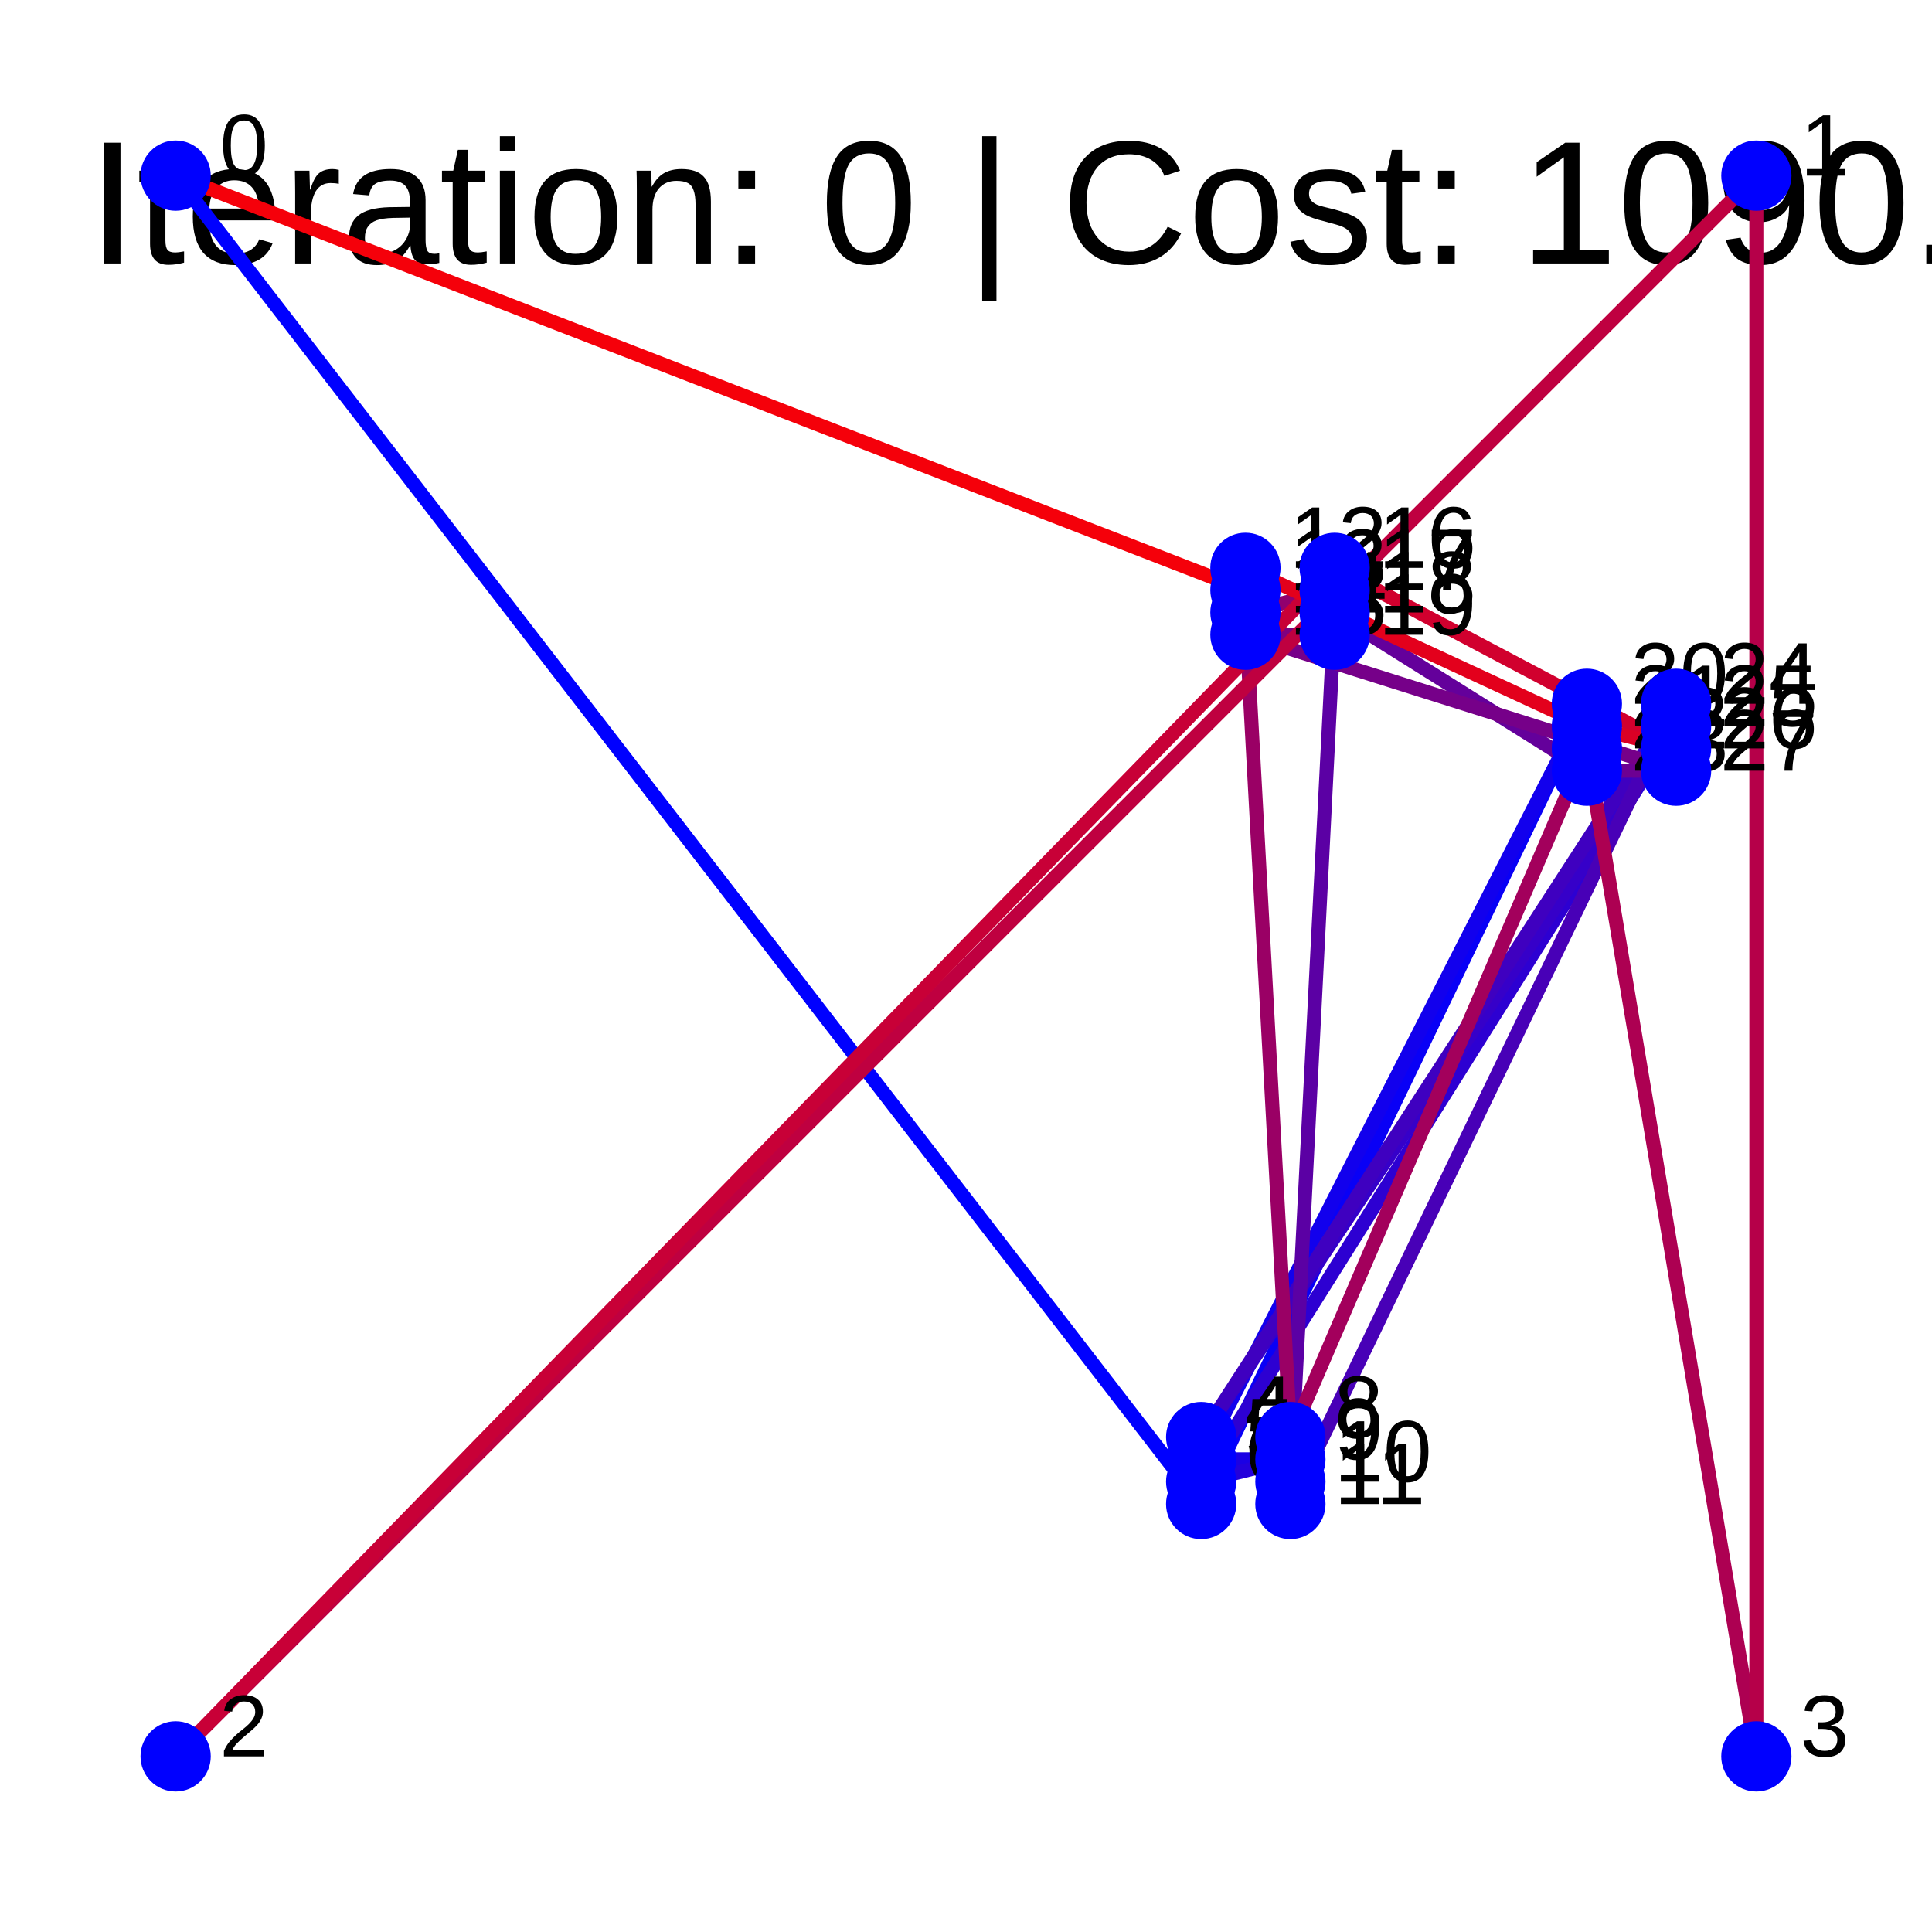
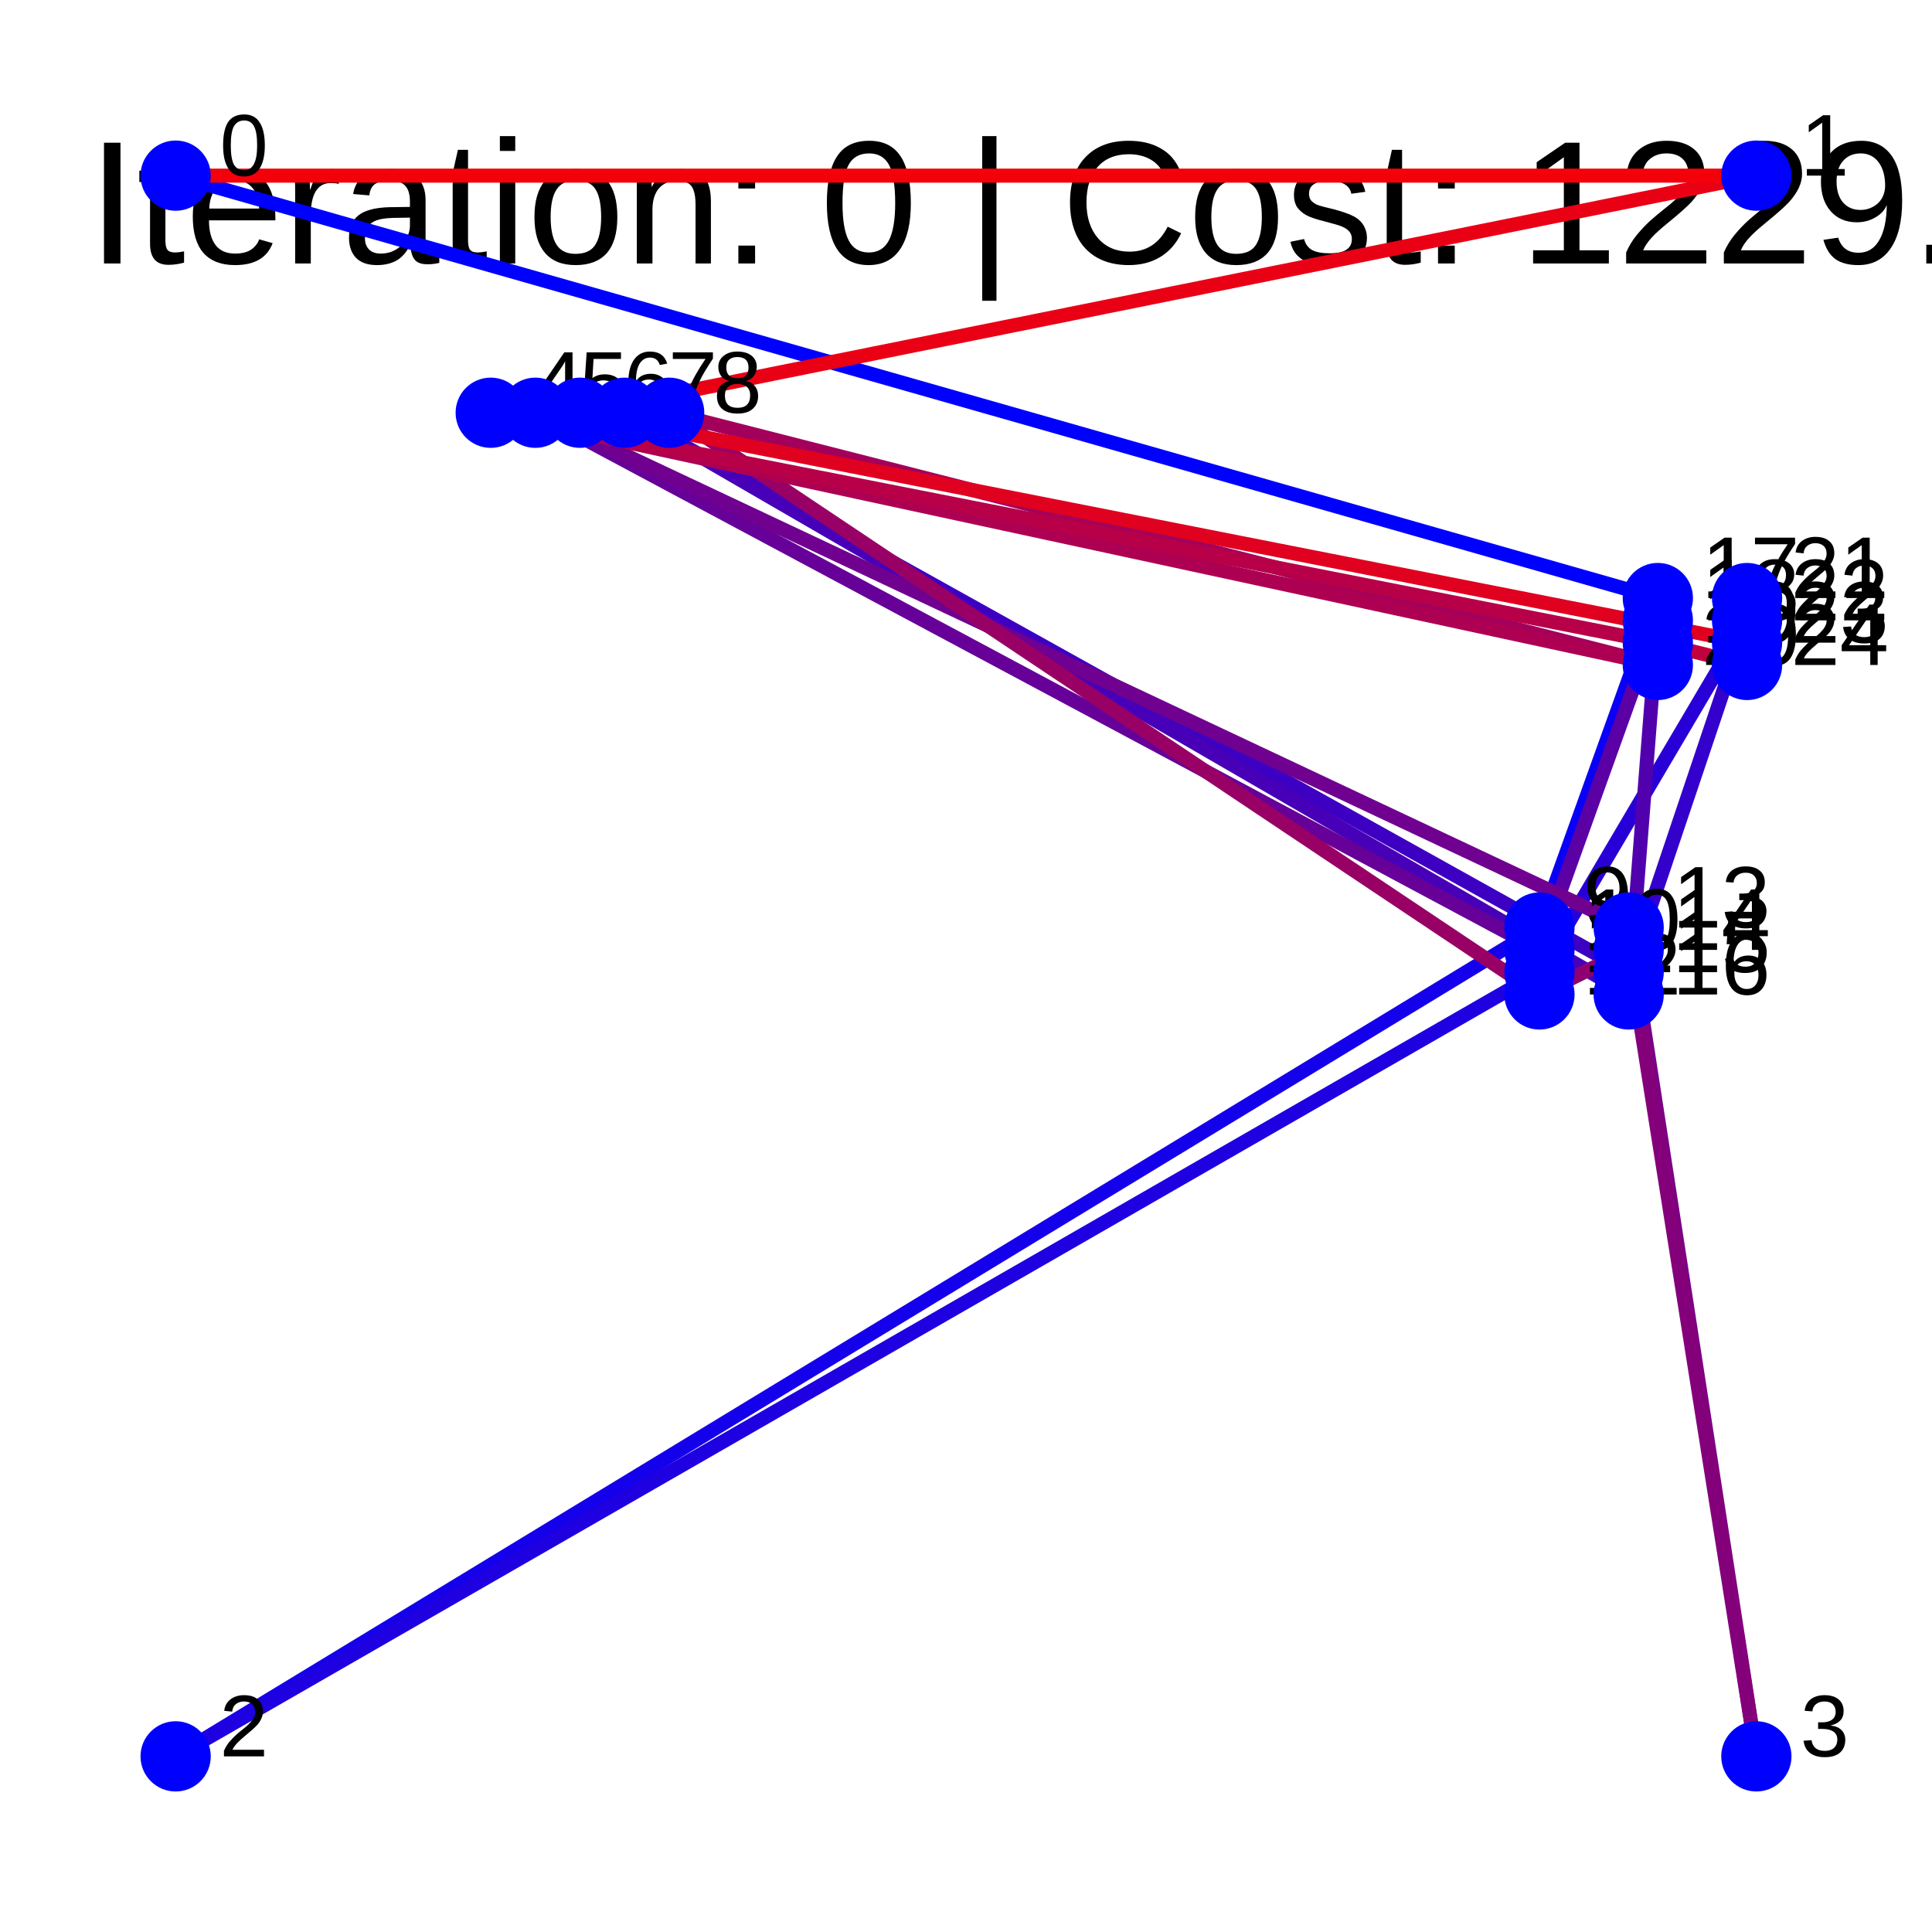
<svg xmlns="http://www.w3.org/2000/svg" viewBox="-5 -5 110 110">
  <rect x="-5" y="-5" width="110" height="110" fill="white" />
-   <text x="0" y="10" font-family="Arial" font-size="10" fill="black">Iteration: 0 | Cost: 1090.87</text>
+   <text x="0" y="10" font-family="Arial" font-size="10" fill="black">Iteration: 0 | Cost: 1229.89</text>
  <g>
-     <line x1="5.00" y1="5.00" x2="63.39" y2="80.63" stroke="rgb(0,0,255)" stroke-width="0.8" />
-     <line x1="63.39" y1="80.63" x2="85.35" y2="35.07" stroke="rgb(9,0,246)" stroke-width="0.8" />
-     <line x1="85.35" y1="35.07" x2="63.39" y2="78.09" stroke="rgb(18,0,237)" stroke-width="0.8" />
-     <line x1="63.39" y1="78.09" x2="68.47" y2="78.09" stroke="rgb(27,0,228)" stroke-width="0.8" />
-     <line x1="68.47" y1="78.09" x2="63.39" y2="79.36" stroke="rgb(36,0,219)" stroke-width="0.8" />
-     <line x1="63.39" y1="79.36" x2="90.43" y2="36.34" stroke="rgb(45,0,210)" stroke-width="0.8" />
-     <line x1="90.43" y1="36.34" x2="63.39" y2="76.82" stroke="rgb(54,0,201)" stroke-width="0.8" />
-     <line x1="63.39" y1="76.82" x2="90.43" y2="35.07" stroke="rgb(63,0,192)" stroke-width="0.8" />
-     <line x1="90.43" y1="35.07" x2="68.47" y2="80.63" stroke="rgb(72,0,183)" stroke-width="0.8" />
-     <line x1="68.47" y1="80.63" x2="68.47" y2="79.36" stroke="rgb(81,0,174)" stroke-width="0.8" />
-     <line x1="68.47" y1="79.36" x2="70.99" y2="29.87" stroke="rgb(91,0,164)" stroke-width="0.8" />
-     <line x1="70.99" y1="29.87" x2="85.35" y2="38.88" stroke="rgb(100,0,155)" stroke-width="0.8" />
-     <line x1="85.35" y1="38.88" x2="90.43" y2="38.88" stroke="rgb(109,0,146)" stroke-width="0.8" />
-     <line x1="90.43" y1="38.88" x2="65.91" y2="31.14" stroke="rgb(118,0,137)" stroke-width="0.8" />
-     <line x1="65.91" y1="31.14" x2="70.99" y2="31.14" stroke="rgb(127,0,128)" stroke-width="0.8" />
-     <line x1="70.99" y1="31.14" x2="70.99" y2="28.60" stroke="rgb(136,0,119)" stroke-width="0.8" />
-     <line x1="70.99" y1="28.60" x2="65.91" y2="29.87" stroke="rgb(145,0,110)" stroke-width="0.8" />
-     <line x1="65.91" y1="29.87" x2="68.47" y2="76.82" stroke="rgb(154,0,101)" stroke-width="0.8" />
-     <line x1="68.47" y1="76.82" x2="85.35" y2="37.61" stroke="rgb(163,0,92)" stroke-width="0.8" />
-     <line x1="85.35" y1="37.61" x2="95.00" y2="95.00" stroke="rgb(173,0,82)" stroke-width="0.8" />
-     <line x1="95.00" y1="95.00" x2="95.00" y2="5.00" stroke="rgb(182,0,73)" stroke-width="0.8" />
-     <line x1="95.00" y1="5.00" x2="5.00" y2="95.00" stroke="rgb(191,0,64)" stroke-width="0.8" />
-     <line x1="5.00" y1="95.00" x2="70.99" y2="27.33" stroke="rgb(200,0,55)" stroke-width="0.8" />
-     <line x1="70.99" y1="27.33" x2="90.43" y2="37.61" stroke="rgb(209,0,46)" stroke-width="0.8" />
-     <line x1="90.43" y1="37.61" x2="85.35" y2="36.34" stroke="rgb(218,0,37)" stroke-width="0.8" />
-     <line x1="85.35" y1="36.34" x2="65.91" y2="27.33" stroke="rgb(227,0,28)" stroke-width="0.8" />
-     <line x1="65.91" y1="27.33" x2="65.91" y2="28.60" stroke="rgb(236,0,19)" stroke-width="0.8" />
-     <line x1="65.91" y1="28.60" x2="5.00" y2="5.00" stroke="rgb(245,0,10)" stroke-width="0.8" />
+     <line x1="5.00" y1="5.00" x2="89.39" y2="29.05" stroke="rgb(0,0,255)" stroke-width="0.8" />
+     <line x1="89.39" y1="29.05" x2="82.65" y2="47.81" stroke="rgb(10,0,245)" stroke-width="0.8" />
+     <line x1="82.65" y1="47.81" x2="5.00" y2="95.00" stroke="rgb(20,0,235)" stroke-width="0.8" />
+     <line x1="5.00" y1="95.00" x2="82.65" y2="50.35" stroke="rgb(30,0,225)" stroke-width="0.8" />
+     <line x1="82.65" y1="50.35" x2="94.47" y2="30.32" stroke="rgb(40,0,215)" stroke-width="0.8" />
+     <line x1="94.47" y1="30.32" x2="87.73" y2="50.35" stroke="rgb(51,0,204)" stroke-width="0.8" />
+     <line x1="87.73" y1="50.35" x2="30.56" y2="18.50" stroke="rgb(61,0,194)" stroke-width="0.8" />
+     <line x1="30.56" y1="18.50" x2="87.73" y2="51.62" stroke="rgb(71,0,184)" stroke-width="0.8" />
+     <line x1="87.73" y1="51.62" x2="89.39" y2="30.32" stroke="rgb(81,0,174)" stroke-width="0.8" />
+     <line x1="89.39" y1="30.32" x2="82.65" y2="49.08" stroke="rgb(91,0,164)" stroke-width="0.8" />
+     <line x1="82.65" y1="49.08" x2="25.48" y2="18.50" stroke="rgb(102,0,153)" stroke-width="0.8" />
+     <line x1="25.48" y1="18.50" x2="87.73" y2="47.81" stroke="rgb(112,0,143)" stroke-width="0.8" />
+     <line x1="87.73" y1="47.81" x2="95.00" y2="95.00" stroke="rgb(122,0,133)" stroke-width="0.8" />
+     <line x1="95.00" y1="95.00" x2="87.73" y2="49.08" stroke="rgb(132,0,123)" stroke-width="0.8" />
+     <line x1="87.73" y1="49.08" x2="82.65" y2="51.62" stroke="rgb(142,0,113)" stroke-width="0.8" />
+     <line x1="82.65" y1="51.62" x2="33.10" y2="18.50" stroke="rgb(153,0,102)" stroke-width="0.8" />
+     <line x1="33.10" y1="18.50" x2="89.39" y2="32.86" stroke="rgb(163,0,92)" stroke-width="0.8" />
+     <line x1="89.39" y1="32.86" x2="22.94" y2="18.50" stroke="rgb(173,0,82)" stroke-width="0.8" />
+     <line x1="22.94" y1="18.50" x2="89.39" y2="31.59" stroke="rgb(183,0,72)" stroke-width="0.8" />
+     <line x1="89.39" y1="31.59" x2="94.47" y2="32.86" stroke="rgb(193,0,62)" stroke-width="0.8" />
+     <line x1="94.47" y1="32.86" x2="94.47" y2="29.05" stroke="rgb(204,0,51)" stroke-width="0.8" />
+     <line x1="94.47" y1="29.05" x2="94.47" y2="31.59" stroke="rgb(214,0,41)" stroke-width="0.8" />
+     <line x1="94.47" y1="31.59" x2="28.02" y2="18.50" stroke="rgb(224,0,31)" stroke-width="0.8" />
+     <line x1="28.02" y1="18.50" x2="95.00" y2="5.00" stroke="rgb(234,0,21)" stroke-width="0.8" />
+     <line x1="95.00" y1="5.00" x2="5.00" y2="5.00" stroke="rgb(244,0,11)" stroke-width="0.8" />
  </g>
  <g>
    <circle cx="5.00" cy="5.00" r="2" fill="blue" />
    <text x="7.50" y="5.00" font-family="Arial" font-size="5" fill="black">0</text>
    <circle cx="95.00" cy="5.00" r="2" fill="blue" />
    <text x="97.50" y="5.00" font-family="Arial" font-size="5" fill="black">1</text>
    <circle cx="5.00" cy="95.00" r="2" fill="blue" />
    <text x="7.50" y="95.00" font-family="Arial" font-size="5" fill="black">2</text>
    <circle cx="95.00" cy="95.00" r="2" fill="blue" />
    <text x="97.50" y="95.00" font-family="Arial" font-size="5" fill="black">3</text>
-     <circle cx="63.39" cy="76.82" r="2" fill="blue" />
-     <text x="65.89" y="76.82" font-family="Arial" font-size="5" fill="black">4</text>
-     <circle cx="63.39" cy="78.09" r="2" fill="blue" />
-     <text x="65.89" y="78.09" font-family="Arial" font-size="5" fill="black">5</text>
-     <circle cx="63.39" cy="79.36" r="2" fill="blue" />
-     <text x="65.89" y="79.36" font-family="Arial" font-size="5" fill="black">6</text>
-     <circle cx="63.39" cy="80.63" r="2" fill="blue" />
-     <text x="65.89" y="80.63" font-family="Arial" font-size="5" fill="black">7</text>
-     <circle cx="68.47" cy="76.82" r="2" fill="blue" />
-     <text x="70.97" y="76.82" font-family="Arial" font-size="5" fill="black">8</text>
-     <circle cx="68.47" cy="78.09" r="2" fill="blue" />
-     <text x="70.97" y="78.09" font-family="Arial" font-size="5" fill="black">9</text>
-     <circle cx="68.47" cy="79.36" r="2" fill="blue" />
-     <text x="70.97" y="79.36" font-family="Arial" font-size="5" fill="black">10</text>
-     <circle cx="68.47" cy="80.63" r="2" fill="blue" />
-     <text x="70.97" y="80.63" font-family="Arial" font-size="5" fill="black">11</text>
-     <circle cx="65.91" cy="27.33" r="2" fill="blue" />
-     <text x="68.41" y="27.33" font-family="Arial" font-size="5" fill="black">12</text>
-     <circle cx="65.91" cy="28.60" r="2" fill="blue" />
-     <text x="68.41" y="28.60" font-family="Arial" font-size="5" fill="black">13</text>
-     <circle cx="65.91" cy="29.87" r="2" fill="blue" />
-     <text x="68.41" y="29.87" font-family="Arial" font-size="5" fill="black">14</text>
-     <circle cx="65.91" cy="31.14" r="2" fill="blue" />
-     <text x="68.41" y="31.14" font-family="Arial" font-size="5" fill="black">15</text>
-     <circle cx="70.99" cy="27.33" r="2" fill="blue" />
-     <text x="73.49" y="27.33" font-family="Arial" font-size="5" fill="black">16</text>
-     <circle cx="70.99" cy="28.60" r="2" fill="blue" />
-     <text x="73.49" y="28.60" font-family="Arial" font-size="5" fill="black">17</text>
-     <circle cx="70.99" cy="29.87" r="2" fill="blue" />
-     <text x="73.49" y="29.87" font-family="Arial" font-size="5" fill="black">18</text>
-     <circle cx="70.99" cy="31.14" r="2" fill="blue" />
-     <text x="73.49" y="31.14" font-family="Arial" font-size="5" fill="black">19</text>
-     <circle cx="85.35" cy="35.07" r="2" fill="blue" />
-     <text x="87.85" y="35.07" font-family="Arial" font-size="5" fill="black">20</text>
-     <circle cx="85.35" cy="36.34" r="2" fill="blue" />
-     <text x="87.85" y="36.34" font-family="Arial" font-size="5" fill="black">21</text>
-     <circle cx="85.35" cy="37.61" r="2" fill="blue" />
-     <text x="87.85" y="37.61" font-family="Arial" font-size="5" fill="black">22</text>
-     <circle cx="85.35" cy="38.88" r="2" fill="blue" />
-     <text x="87.85" y="38.88" font-family="Arial" font-size="5" fill="black">23</text>
-     <circle cx="90.43" cy="35.07" r="2" fill="blue" />
-     <text x="92.93" y="35.07" font-family="Arial" font-size="5" fill="black">24</text>
-     <circle cx="90.43" cy="36.34" r="2" fill="blue" />
-     <text x="92.93" y="36.34" font-family="Arial" font-size="5" fill="black">25</text>
-     <circle cx="90.43" cy="37.61" r="2" fill="blue" />
-     <text x="92.93" y="37.61" font-family="Arial" font-size="5" fill="black">26</text>
-     <circle cx="90.43" cy="38.88" r="2" fill="blue" />
-     <text x="92.93" y="38.88" font-family="Arial" font-size="5" fill="black">27</text>
+     <circle cx="22.94" cy="18.50" r="2" fill="blue" />
+     <text x="25.44" y="18.50" font-family="Arial" font-size="5" fill="black">4</text>
+     <circle cx="25.48" cy="18.50" r="2" fill="blue" />
+     <text x="27.98" y="18.50" font-family="Arial" font-size="5" fill="black">5</text>
+     <circle cx="28.02" cy="18.50" r="2" fill="blue" />
+     <text x="30.52" y="18.50" font-family="Arial" font-size="5" fill="black">6</text>
+     <circle cx="30.56" cy="18.50" r="2" fill="blue" />
+     <text x="33.06" y="18.50" font-family="Arial" font-size="5" fill="black">7</text>
+     <circle cx="33.10" cy="18.50" r="2" fill="blue" />
+     <text x="35.60" y="18.50" font-family="Arial" font-size="5" fill="black">8</text>
+     <circle cx="82.65" cy="47.81" r="2" fill="blue" />
+     <text x="85.15" y="47.81" font-family="Arial" font-size="5" fill="black">9</text>
+     <circle cx="82.65" cy="49.08" r="2" fill="blue" />
+     <text x="85.15" y="49.08" font-family="Arial" font-size="5" fill="black">10</text>
+     <circle cx="82.65" cy="50.35" r="2" fill="blue" />
+     <text x="85.15" y="50.35" font-family="Arial" font-size="5" fill="black">11</text>
+     <circle cx="82.65" cy="51.62" r="2" fill="blue" />
+     <text x="85.15" y="51.62" font-family="Arial" font-size="5" fill="black">12</text>
+     <circle cx="87.73" cy="47.81" r="2" fill="blue" />
+     <text x="90.23" y="47.81" font-family="Arial" font-size="5" fill="black">13</text>
+     <circle cx="87.73" cy="49.08" r="2" fill="blue" />
+     <text x="90.23" y="49.08" font-family="Arial" font-size="5" fill="black">14</text>
+     <circle cx="87.73" cy="50.35" r="2" fill="blue" />
+     <text x="90.23" y="50.35" font-family="Arial" font-size="5" fill="black">15</text>
+     <circle cx="87.73" cy="51.62" r="2" fill="blue" />
+     <text x="90.23" y="51.62" font-family="Arial" font-size="5" fill="black">16</text>
+     <circle cx="89.39" cy="29.05" r="2" fill="blue" />
+     <text x="91.89" y="29.05" font-family="Arial" font-size="5" fill="black">17</text>
+     <circle cx="89.39" cy="30.32" r="2" fill="blue" />
+     <text x="91.89" y="30.32" font-family="Arial" font-size="5" fill="black">18</text>
+     <circle cx="89.39" cy="31.59" r="2" fill="blue" />
+     <text x="91.89" y="31.59" font-family="Arial" font-size="5" fill="black">19</text>
+     <circle cx="89.39" cy="32.86" r="2" fill="blue" />
+     <text x="91.89" y="32.86" font-family="Arial" font-size="5" fill="black">20</text>
+     <circle cx="94.47" cy="29.05" r="2" fill="blue" />
+     <text x="96.97" y="29.05" font-family="Arial" font-size="5" fill="black">21</text>
+     <circle cx="94.47" cy="30.32" r="2" fill="blue" />
+     <text x="96.97" y="30.32" font-family="Arial" font-size="5" fill="black">22</text>
+     <circle cx="94.47" cy="31.59" r="2" fill="blue" />
+     <text x="96.97" y="31.59" font-family="Arial" font-size="5" fill="black">23</text>
+     <circle cx="94.47" cy="32.86" r="2" fill="blue" />
+     <text x="96.97" y="32.86" font-family="Arial" font-size="5" fill="black">24</text>
  </g>
</svg>
